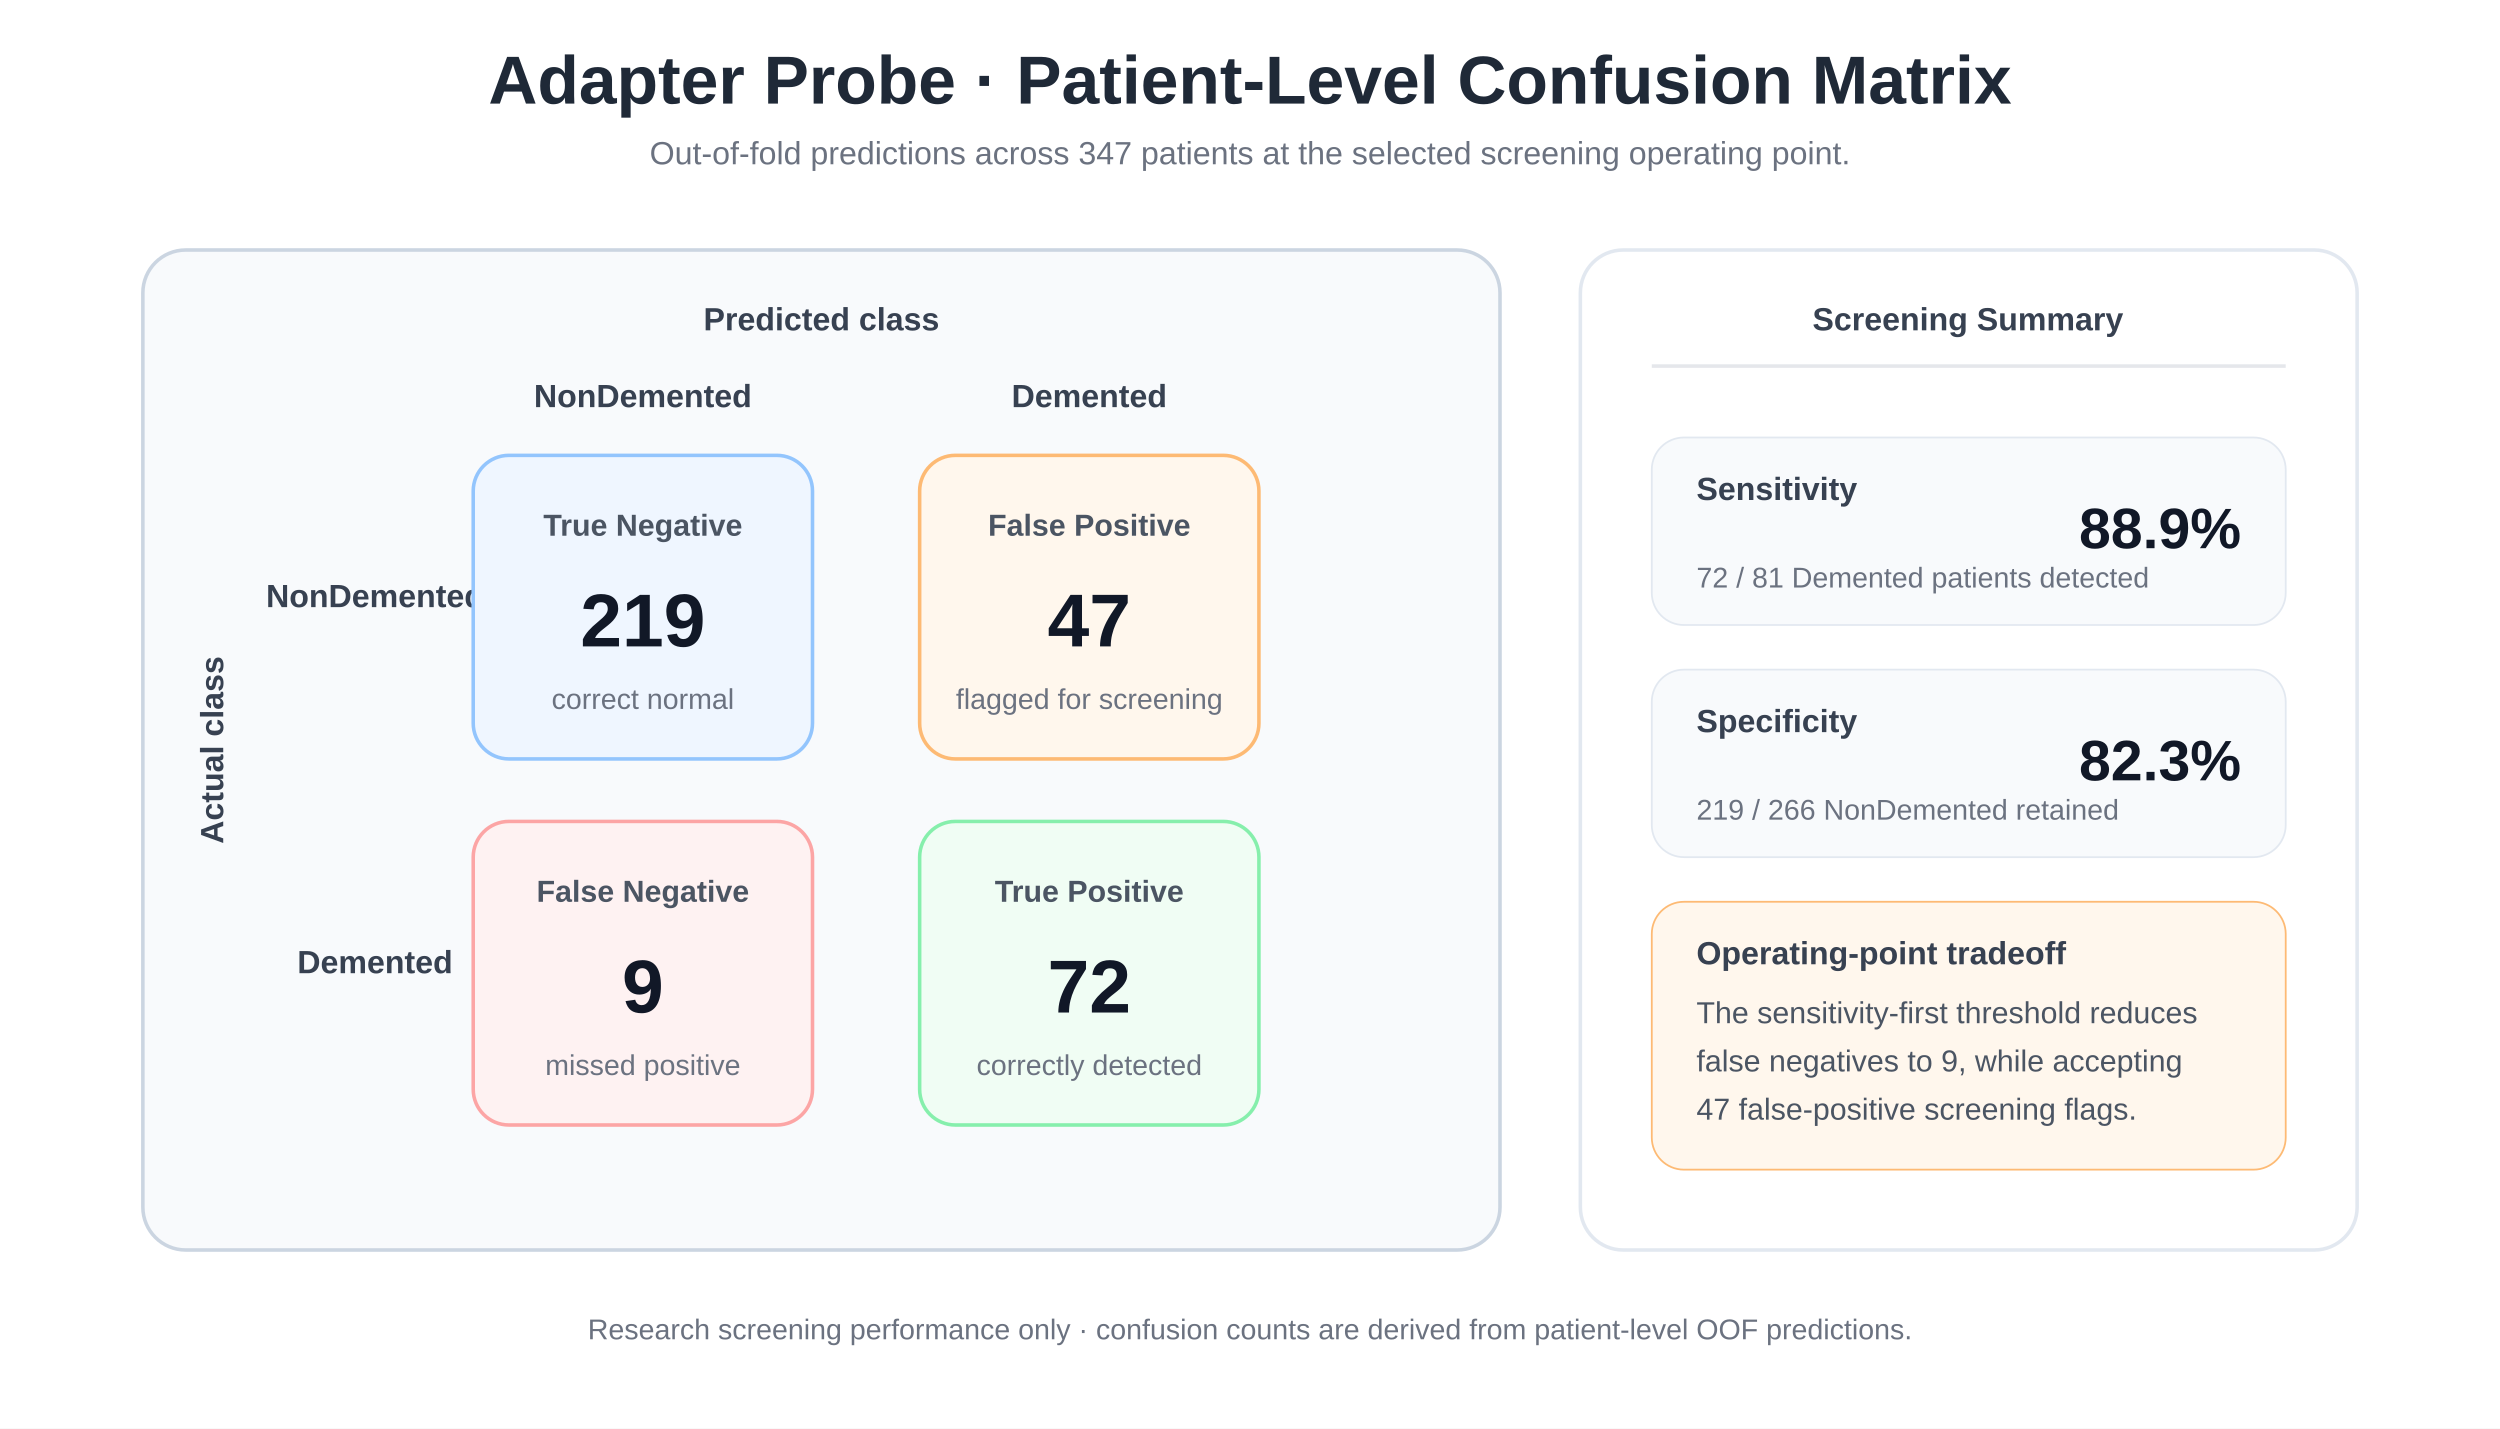
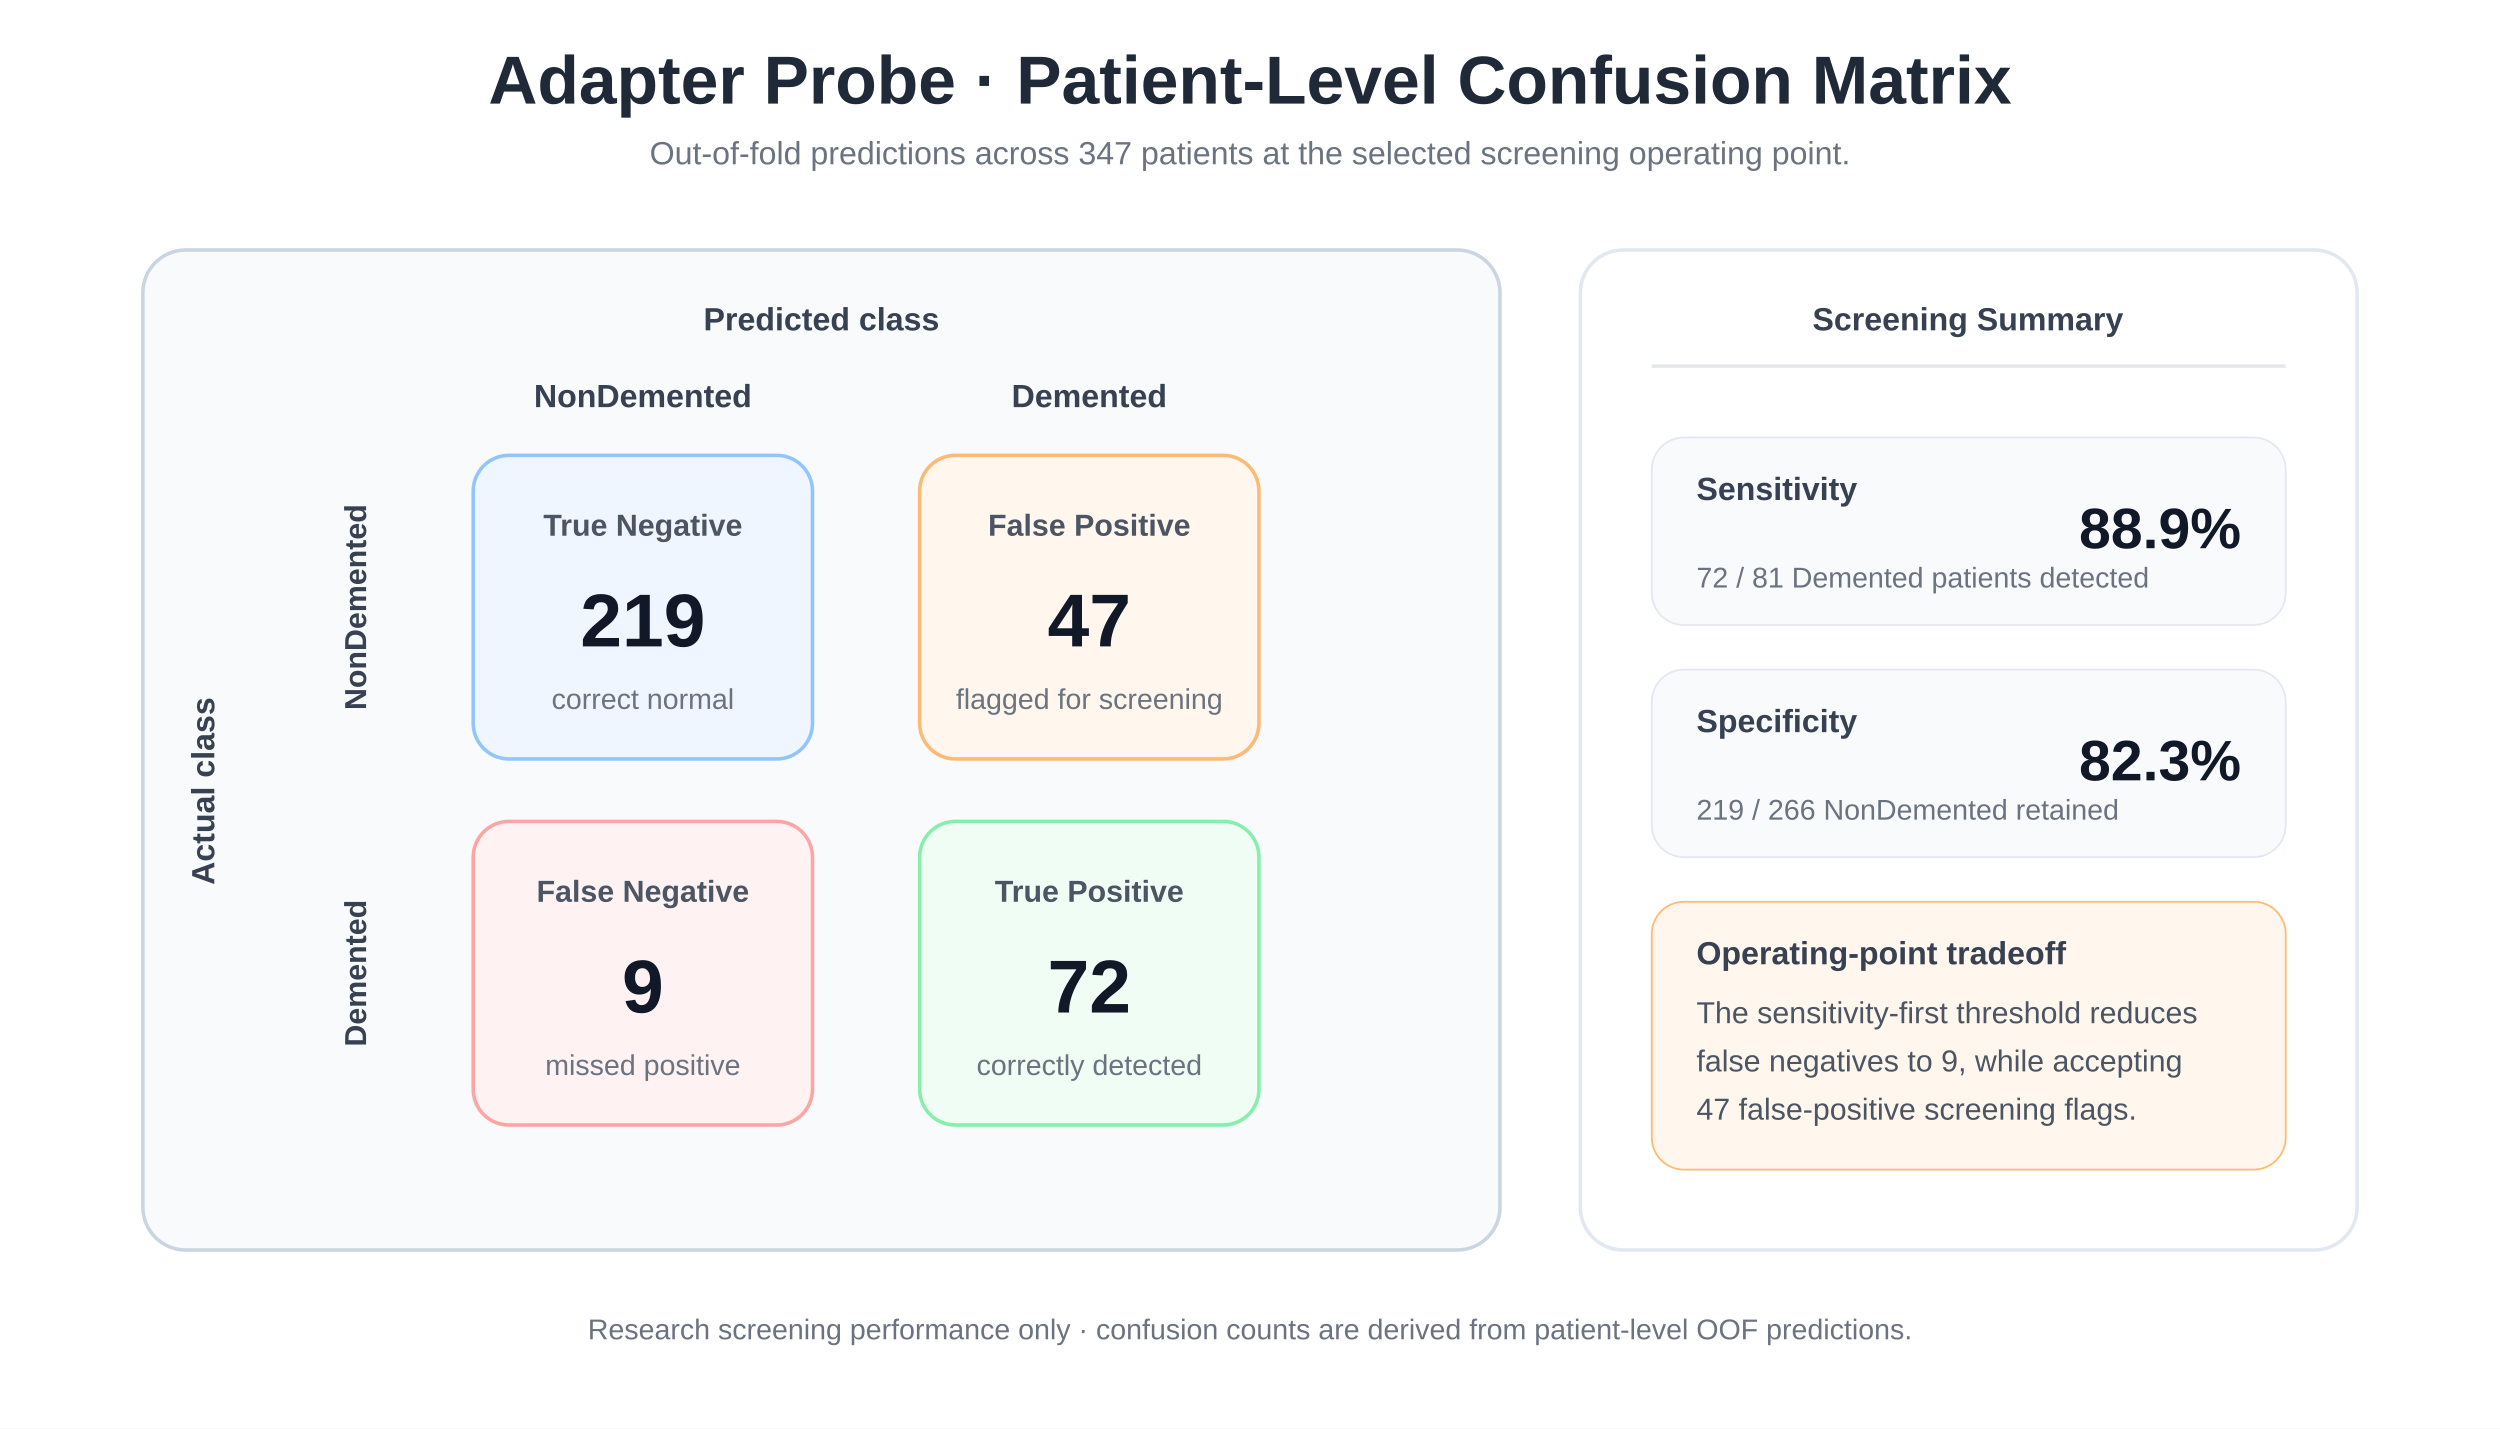
<svg xmlns="http://www.w3.org/2000/svg" width="1400" height="800" viewBox="0 0 1400 800" role="img" aria-labelledby="title desc">
  <defs>
    <style>
      .title { font: 700 38px Arial, sans-serif; fill: #1F2937; }
      .subtitle { font: 18px Arial, sans-serif; fill: #6B7280; }
      .axis { font: 700 18px Arial, sans-serif; fill: #374151; }
+       .row-label { font: 700 17px Arial, sans-serif; fill: #374151; }
      .cell-label { font: 700 17px Arial, sans-serif; fill: #4B5563; }
      .cell-value { font: 700 42px Arial, sans-serif; fill: #111827; }
      .metric-title { font: 700 18px Arial, sans-serif; fill: #374151; }
      .metric-value { font: 700 32px Arial, sans-serif; fill: #111827; }
      .small { font: 16px Arial, sans-serif; fill: #6B7280; }
      .note { font: 17px Arial, sans-serif; fill: #4B5563; }
    </style>
  </defs>
  <rect width="1400" height="800" fill="#FFFFFF" />
  <text x="700" y="58" text-anchor="middle" class="title">Adapter Probe · Patient-Level Confusion Matrix</text>
  <text x="700" y="92" text-anchor="middle" class="subtitle">Out-of-fold predictions across 347 patients at the selected screening operating point.</text>
  <rect x="80" y="140" width="760" height="560" rx="24" fill="#F8FAFC" stroke="#CBD5E1" stroke-width="2" />
  <text x="460" y="185" text-anchor="middle" class="axis">Predicted class</text>
  <text x="360" y="228" text-anchor="middle" class="axis">NonDemented</text>
  <text x="610" y="228" text-anchor="middle" class="axis">Demented</text>
-   <text x="125" y="420" transform="rotate(-90 125 420)" text-anchor="middle" class="axis">Actual class</text>
-   <text x="210" y="340" text-anchor="middle" class="axis">NonDemented</text>
-   <text x="210" y="545" text-anchor="middle" class="axis">Demented</text>
+   <text x="120" y="443" transform="rotate(-90 120 443)" text-anchor="middle" class="axis">Actual class</text>
+   <text x="205" y="340" transform="rotate(-90 205 340)" text-anchor="middle" class="row-label">NonDemented</text>
+   <text x="205" y="545" transform="rotate(-90 205 545)" text-anchor="middle" class="row-label">Demented</text>
  <rect x="265" y="255" width="190" height="170" rx="20" fill="#EFF6FF" stroke="#93C5FD" stroke-width="2" />
  <text x="360" y="300" text-anchor="middle" class="cell-label">True Negative</text>
  <text x="360" y="362" text-anchor="middle" class="cell-value">219</text>
  <text x="360" y="397" text-anchor="middle" class="small">correct normal</text>
  <rect x="515" y="255" width="190" height="170" rx="20" fill="#FFF7ED" stroke="#FDBA74" stroke-width="2" />
  <text x="610" y="300" text-anchor="middle" class="cell-label">False Positive</text>
  <text x="610" y="362" text-anchor="middle" class="cell-value">47</text>
  <text x="610" y="397" text-anchor="middle" class="small">flagged for screening</text>
  <rect x="265" y="460" width="190" height="170" rx="20" fill="#FEF2F2" stroke="#FCA5A5" stroke-width="2" />
  <text x="360" y="505" text-anchor="middle" class="cell-label">False Negative</text>
  <text x="360" y="567" text-anchor="middle" class="cell-value">9</text>
  <text x="360" y="602" text-anchor="middle" class="small">missed positive</text>
  <rect x="515" y="460" width="190" height="170" rx="20" fill="#F0FDF4" stroke="#86EFAC" stroke-width="2" />
  <text x="610" y="505" text-anchor="middle" class="cell-label">True Positive</text>
  <text x="610" y="567" text-anchor="middle" class="cell-value">72</text>
  <text x="610" y="602" text-anchor="middle" class="small">correctly detected</text>
  <rect x="885" y="140" width="435" height="560" rx="24" fill="#FFFFFF" stroke="#E2E8F0" stroke-width="2" />
  <text x="1102" y="185" text-anchor="middle" class="axis">Screening Summary</text>
  <line x1="925" y1="205" x2="1280" y2="205" stroke="#E5E7EB" stroke-width="2" />
  <rect x="925" y="245" width="355" height="105" rx="18" fill="#F8FAFC" stroke="#E2E8F0" />
  <text x="950" y="280" class="metric-title">Sensitivity</text>
  <text x="1255" y="307" text-anchor="end" class="metric-value">88.9%</text>
  <text x="950" y="329" class="small">72 / 81 Demented patients detected</text>
  <rect x="925" y="375" width="355" height="105" rx="18" fill="#F8FAFC" stroke="#E2E8F0" />
  <text x="950" y="410" class="metric-title">Specificity</text>
  <text x="1255" y="437" text-anchor="end" class="metric-value">82.3%</text>
  <text x="950" y="459" class="small">219 / 266 NonDemented retained</text>
  <rect x="925" y="505" width="355" height="150" rx="18" fill="#FFF7ED" stroke="#FDBA74" />
  <text x="950" y="540" class="metric-title">Operating-point tradeoff</text>
  <text x="950" y="573" class="note">The sensitivity-first threshold reduces</text>
  <text x="950" y="600" class="note">false negatives to 9, while accepting</text>
  <text x="950" y="627" class="note">47 false-positive screening flags.</text>
  <text x="700" y="750" text-anchor="middle" class="small">Research screening performance only · confusion counts are derived from patient-level OOF predictions.</text>
</svg>
